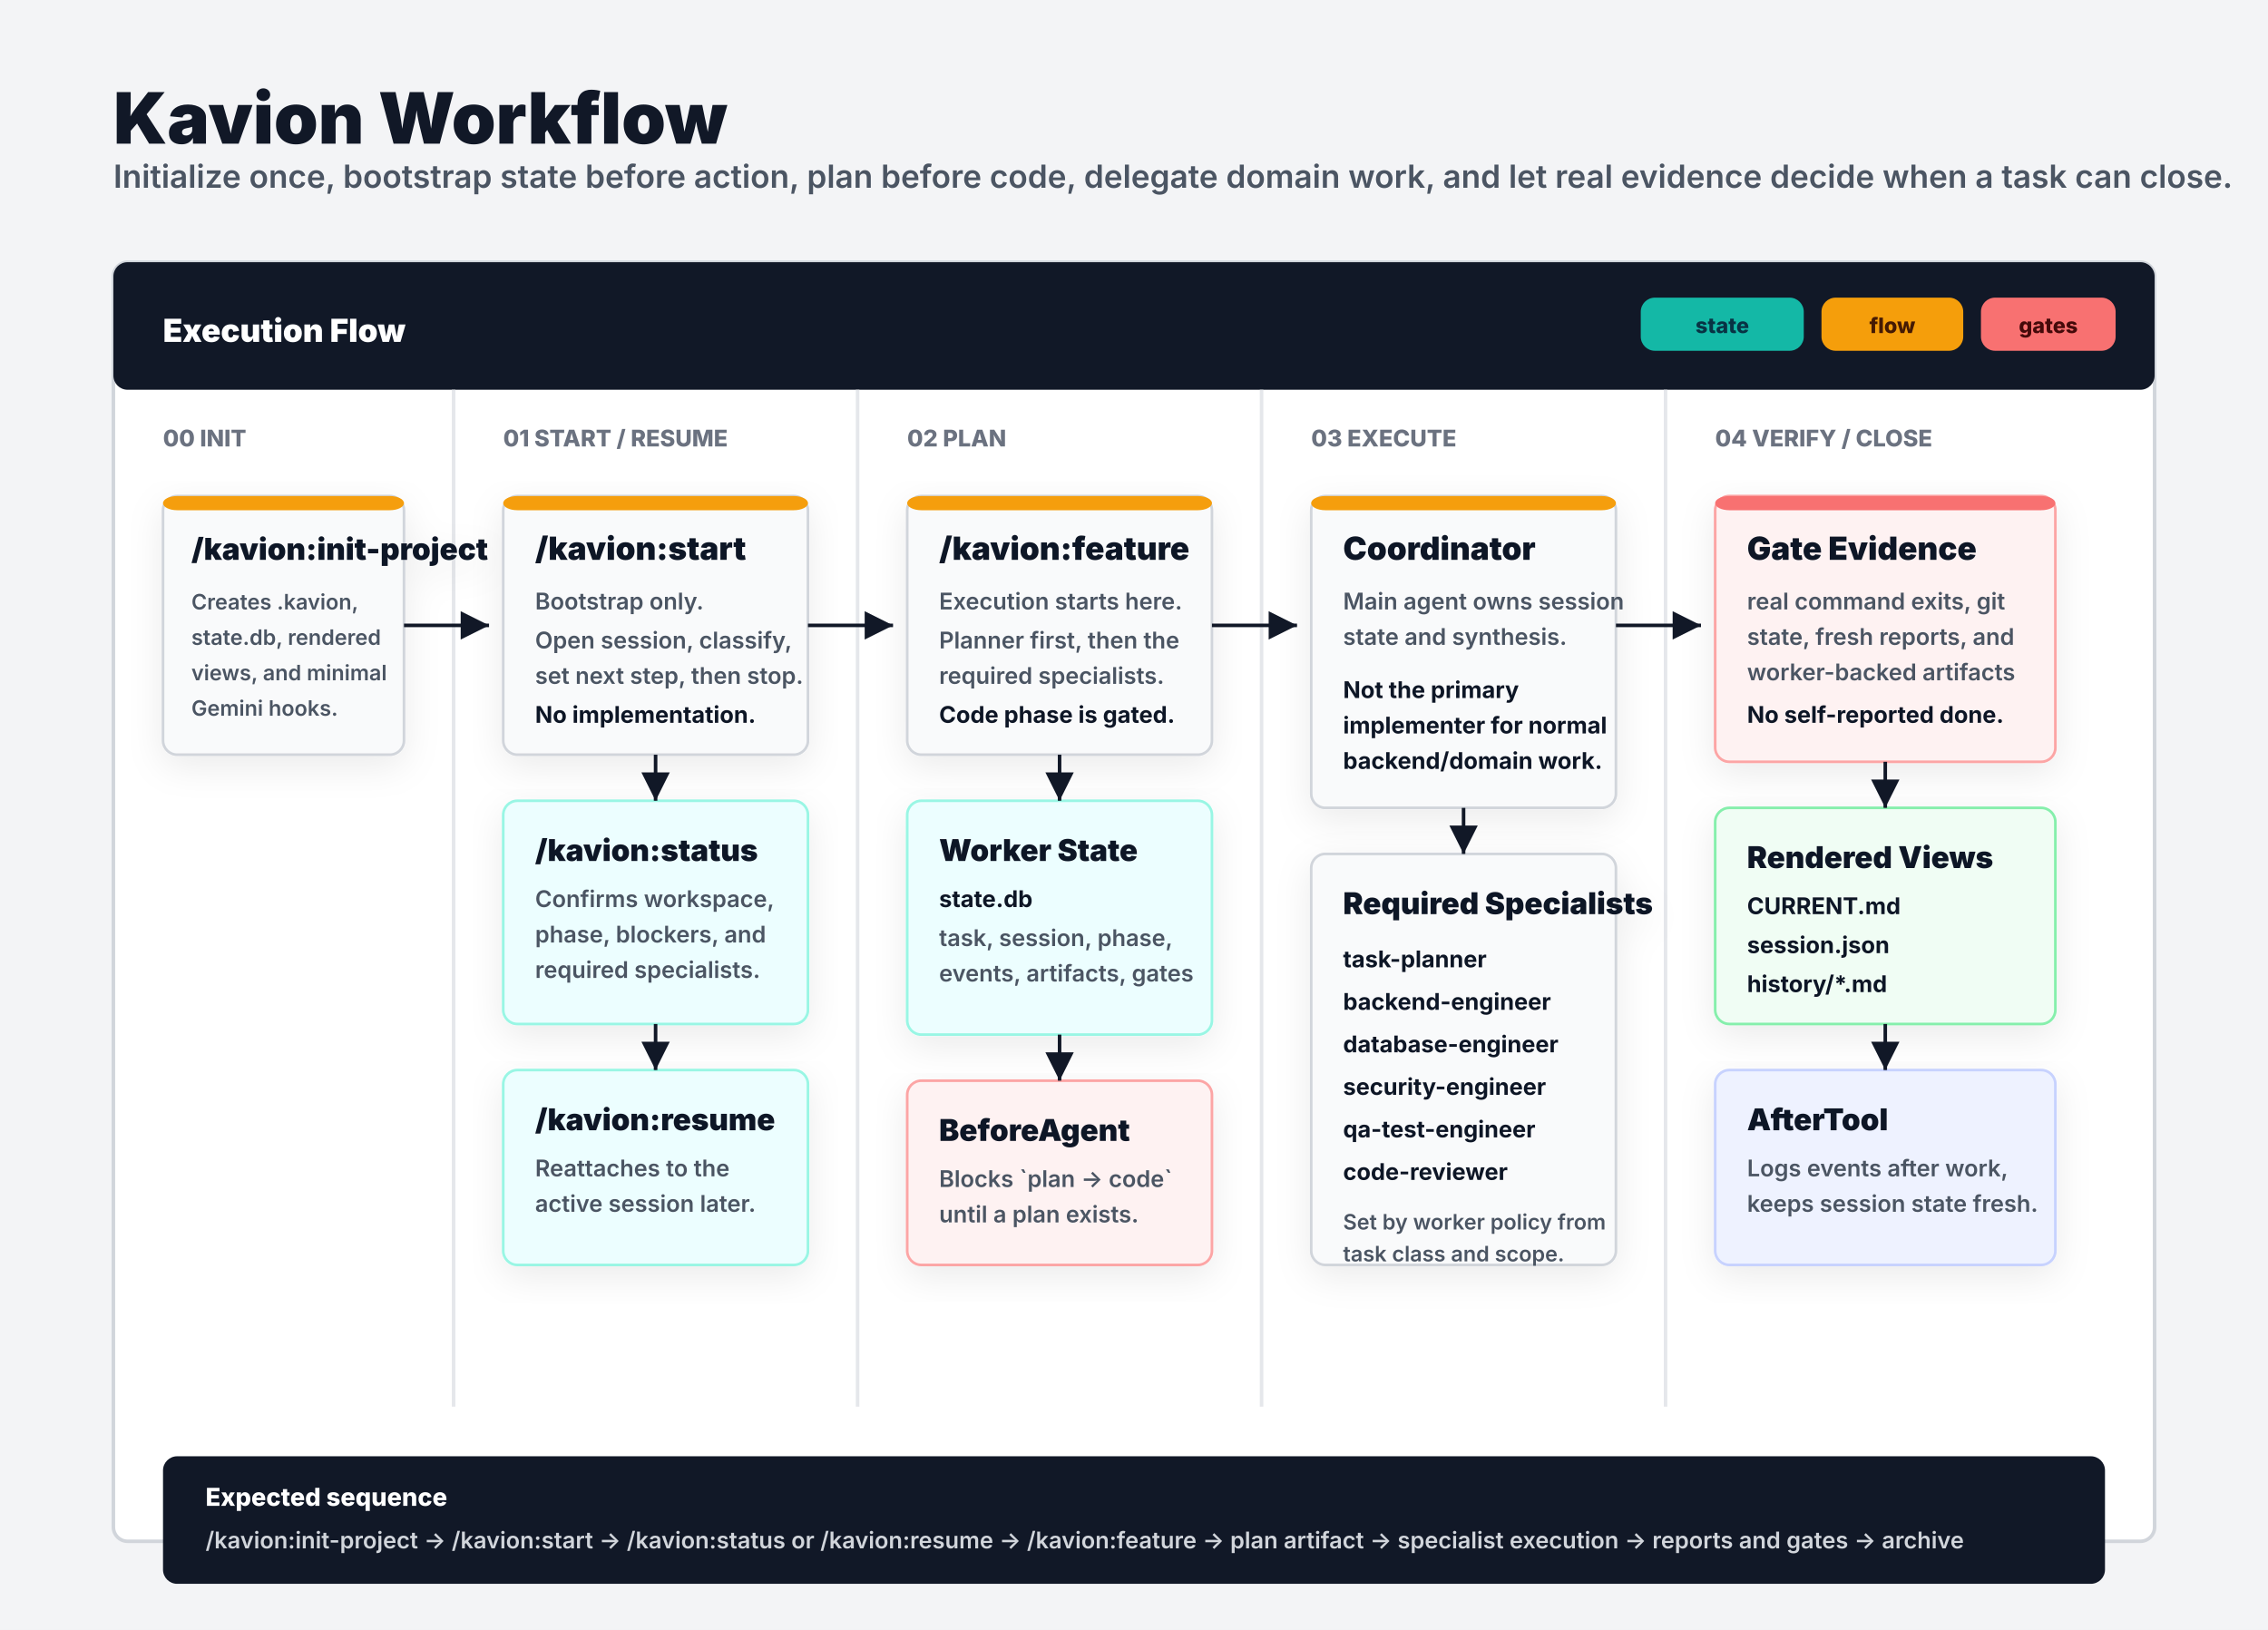
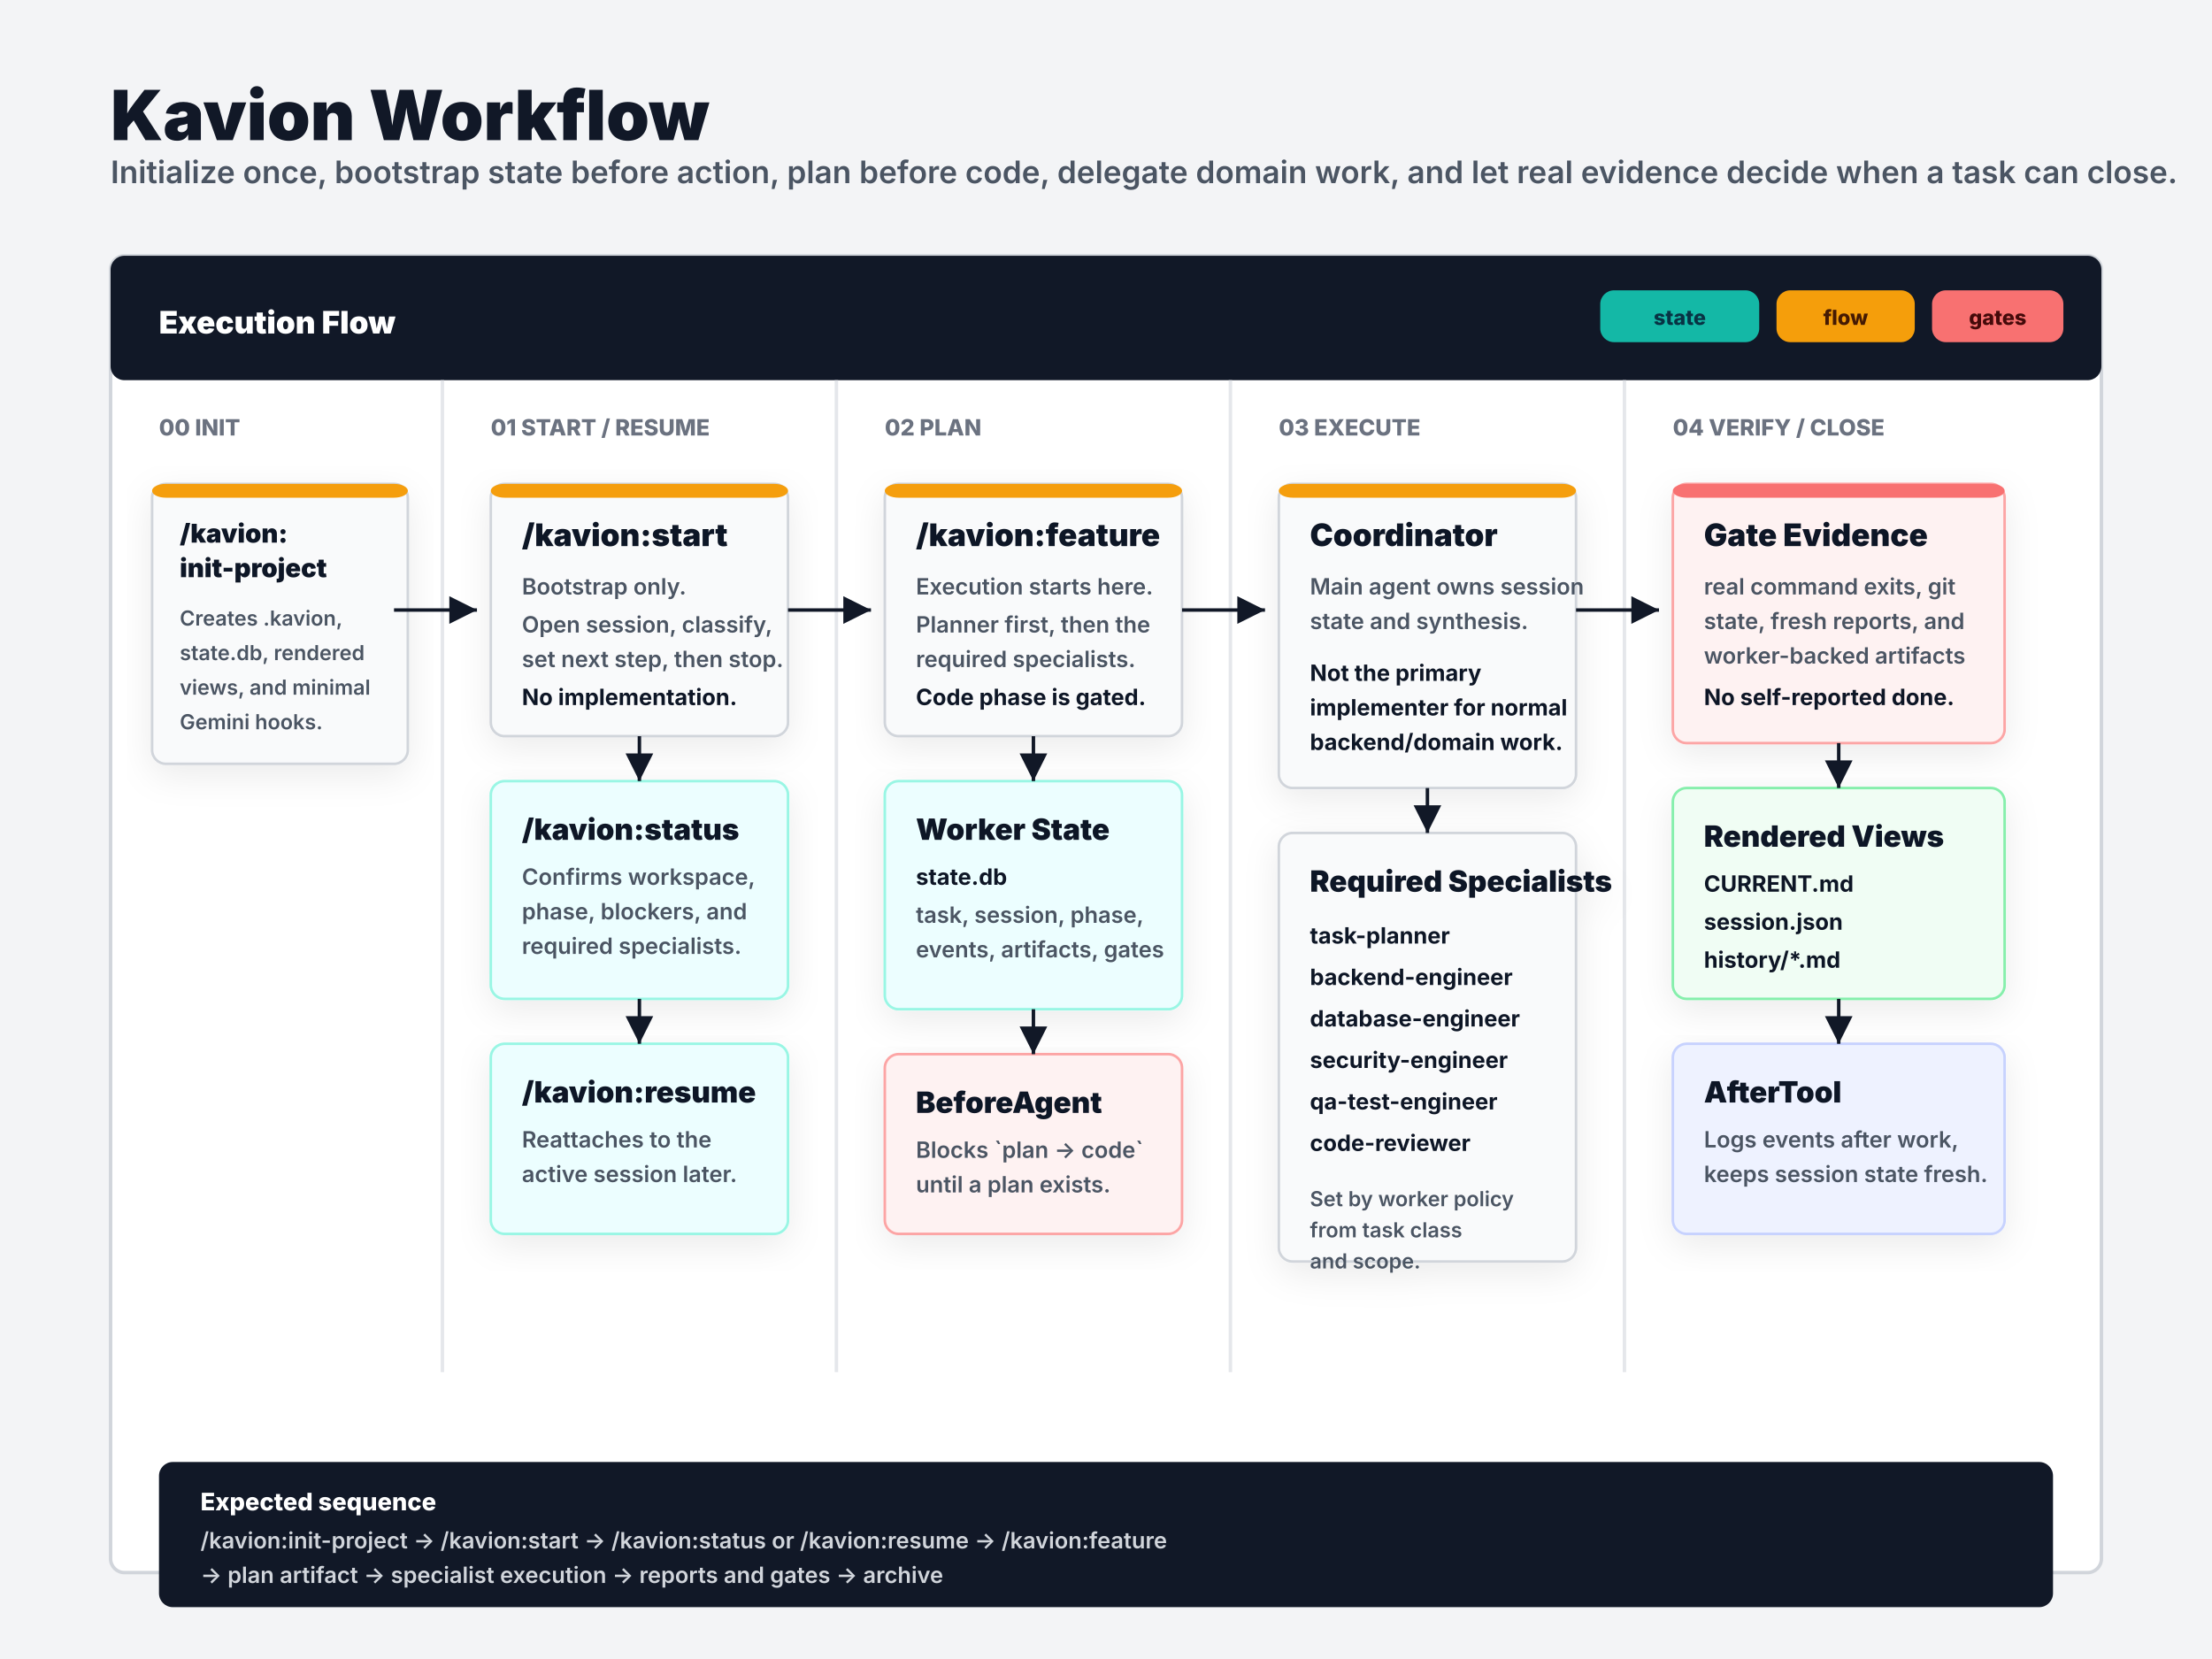
- <svg xmlns="http://www.w3.org/2000/svg" width="1280" height="920" viewBox="0 0 1280 920" fill="none" role="img" aria-labelledby="title desc">
-   <rect width="1280" height="920" fill="#F3F4F6" />
+ <svg xmlns="http://www.w3.org/2000/svg" width="1280" height="960" viewBox="0 0 1280 960" fill="none" role="img" aria-labelledby="title desc">
+   <rect width="1280" height="960" fill="#F3F4F6" />
  <defs>
    <marker id="arrow" markerWidth="12" markerHeight="12" refX="10" refY="6" orient="auto" markerUnits="strokeWidth">
      <path d="M2 2L10 6L2 10Z" fill="#111827" />
    </marker>
    <filter id="shadow" x="-10%" y="-10%" width="120%" height="130%">
      <feDropShadow dx="0" dy="6" stdDeviation="10" flood-color="#111827" flood-opacity="0.08" />
    </filter>
  </defs>
  <g transform="translate(64 52)">
    <text x="0" y="0" dominant-baseline="hanging" font-family="Inter, ui-sans-serif, system-ui, sans-serif" font-size="40" font-weight="850" fill="#111827">Kavion Workflow</text>
    <text x="0" y="54" font-family="Inter, ui-sans-serif, system-ui, sans-serif" font-size="18" font-weight="600" fill="#4B5563">Initialize once, bootstrap state before action, plan before code, delegate domain work, and let real evidence decide when a task can close.</text>
    <g transform="translate(0 96)">
-       <rect width="1152" height="722" rx="8" fill="#FFFFFF" stroke="#D1D5DB" stroke-width="2" />
+       <rect width="1152" height="762" rx="8" fill="#FFFFFF" stroke="#D1D5DB" stroke-width="2" />
      <rect width="1152" height="72" rx="8" fill="#111827" />
      <text x="28" y="45" font-family="Inter, ui-sans-serif, system-ui, sans-serif" font-size="18" font-weight="850" fill="#FFFFFF">Execution Flow</text>
      <g transform="translate(862 20)">
        <rect width="92" height="30" rx="8" fill="#14B8A6" />
        <text x="46" y="20" text-anchor="middle" font-family="Inter, ui-sans-serif, system-ui, sans-serif" font-size="12" font-weight="800" fill="#083344">state</text>
      </g>
      <g transform="translate(964 20)">
        <rect width="80" height="30" rx="8" fill="#F59E0B" />
        <text x="40" y="20" text-anchor="middle" font-family="Inter, ui-sans-serif, system-ui, sans-serif" font-size="12" font-weight="800" fill="#451A03">flow</text>
      </g>
      <g transform="translate(1054 20)">
        <rect width="76" height="30" rx="8" fill="#F87171" />
        <text x="38" y="20" text-anchor="middle" font-family="Inter, ui-sans-serif, system-ui, sans-serif" font-size="12" font-weight="800" fill="#450A0A">gates</text>
      </g>
      <path d="M192 72V646" stroke="#E5E7EB" stroke-width="2" />
      <path d="M420 72V646" stroke="#E5E7EB" stroke-width="2" />
      <path d="M648 72V646" stroke="#E5E7EB" stroke-width="2" />
      <path d="M876 72V646" stroke="#E5E7EB" stroke-width="2" />
      <text x="28" y="104" font-family="Inter, ui-sans-serif, system-ui, sans-serif" font-size="13" font-weight="800" fill="#6B7280">00 INIT</text>
      <text x="220" y="104" font-family="Inter, ui-sans-serif, system-ui, sans-serif" font-size="13" font-weight="800" fill="#6B7280">01 START / RESUME</text>
      <text x="448" y="104" font-family="Inter, ui-sans-serif, system-ui, sans-serif" font-size="13" font-weight="800" fill="#6B7280">02 PLAN</text>
      <text x="676" y="104" font-family="Inter, ui-sans-serif, system-ui, sans-serif" font-size="13" font-weight="800" fill="#6B7280">03 EXECUTE</text>
      <text x="904" y="104" font-family="Inter, ui-sans-serif, system-ui, sans-serif" font-size="13" font-weight="800" fill="#6B7280">04 VERIFY / CLOSE</text>
-       <g transform="translate(28 132)" filter="url(#shadow)">
-         <rect width="136" height="146" rx="8" fill="#F9FAFB" stroke="#D1D5DB" stroke-width="1.5" />
-         <rect width="136" height="8" rx="8" fill="#F59E0B" />
-         <text x="16" y="36" font-family="Inter, ui-sans-serif, system-ui, sans-serif" font-size="17" font-weight="850" fill="#111827">/kavion:init-project</text>
-         <text x="16" y="64" font-family="Inter, ui-sans-serif, system-ui, sans-serif" font-size="12" font-weight="600" fill="#4B5563">Creates .kavion,</text>
-         <text x="16" y="84" font-family="Inter, ui-sans-serif, system-ui, sans-serif" font-size="12" font-weight="600" fill="#4B5563">state.db, rendered</text>
-         <text x="16" y="104" font-family="Inter, ui-sans-serif, system-ui, sans-serif" font-size="12" font-weight="600" fill="#4B5563">views, and minimal</text>
-         <text x="16" y="124" font-family="Inter, ui-sans-serif, system-ui, sans-serif" font-size="12" font-weight="600" fill="#4B5563">Gemini hooks.</text>
+       <g transform="translate(24 132)" filter="url(#shadow)">
+         <rect width="148" height="162" rx="8" fill="#F9FAFB" stroke="#D1D5DB" stroke-width="1.5" />
+         <rect width="148" height="8" rx="8" fill="#F59E0B" />
+         <text x="16" y="34" font-family="Inter, ui-sans-serif, system-ui, sans-serif" font-size="15" font-weight="850" fill="#111827">/kavion:</text>
+         <text x="16" y="54" font-family="Inter, ui-sans-serif, system-ui, sans-serif" font-size="15" font-weight="850" fill="#111827">init-project</text>
+         <text x="16" y="82" font-family="Inter, ui-sans-serif, system-ui, sans-serif" font-size="12" font-weight="600" fill="#4B5563">Creates .kavion,</text>
+         <text x="16" y="102" font-family="Inter, ui-sans-serif, system-ui, sans-serif" font-size="12" font-weight="600" fill="#4B5563">state.db, rendered</text>
+         <text x="16" y="122" font-family="Inter, ui-sans-serif, system-ui, sans-serif" font-size="12" font-weight="600" fill="#4B5563">views, and minimal</text>
+         <text x="16" y="142" font-family="Inter, ui-sans-serif, system-ui, sans-serif" font-size="12" font-weight="600" fill="#4B5563">Gemini hooks.</text>
      </g>
      <g transform="translate(220 132)" filter="url(#shadow)">
        <rect width="172" height="146" rx="8" fill="#F9FAFB" stroke="#D1D5DB" stroke-width="1.5" />
        <rect width="172" height="8" rx="8" fill="#F59E0B" />
        <text x="18" y="36" font-family="Inter, ui-sans-serif, system-ui, sans-serif" font-size="18" font-weight="850" fill="#111827">/kavion:start</text>
        <text x="18" y="64" font-family="Inter, ui-sans-serif, system-ui, sans-serif" font-size="13" font-weight="600" fill="#4B5563">Bootstrap only.</text>
        <text x="18" y="86" font-family="Inter, ui-sans-serif, system-ui, sans-serif" font-size="13" font-weight="600" fill="#4B5563">Open session, classify,</text>
        <text x="18" y="106" font-family="Inter, ui-sans-serif, system-ui, sans-serif" font-size="13" font-weight="600" fill="#4B5563">set next step, then stop.</text>
        <text x="18" y="128" font-family="Inter, ui-sans-serif, system-ui, sans-serif" font-size="13" font-weight="700" fill="#111827">No implementation.</text>
      </g>
      <g transform="translate(220 304)" filter="url(#shadow)">
        <rect width="172" height="126" rx="8" fill="#ECFEFF" stroke="#99F6E4" stroke-width="1.5" />
        <text x="18" y="34" font-family="Inter, ui-sans-serif, system-ui, sans-serif" font-size="17" font-weight="850" fill="#111827">/kavion:status</text>
        <text x="18" y="60" font-family="Inter, ui-sans-serif, system-ui, sans-serif" font-size="13" font-weight="600" fill="#4B5563">Confirms workspace,</text>
        <text x="18" y="80" font-family="Inter, ui-sans-serif, system-ui, sans-serif" font-size="13" font-weight="600" fill="#4B5563">phase, blockers, and</text>
        <text x="18" y="100" font-family="Inter, ui-sans-serif, system-ui, sans-serif" font-size="13" font-weight="600" fill="#4B5563">required specialists.</text>
      </g>
      <g transform="translate(220 456)" filter="url(#shadow)">
        <rect width="172" height="110" rx="8" fill="#ECFEFF" stroke="#99F6E4" stroke-width="1.5" />
        <text x="18" y="34" font-family="Inter, ui-sans-serif, system-ui, sans-serif" font-size="17" font-weight="850" fill="#111827">/kavion:resume</text>
        <text x="18" y="60" font-family="Inter, ui-sans-serif, system-ui, sans-serif" font-size="13" font-weight="600" fill="#4B5563">Reattaches to the</text>
        <text x="18" y="80" font-family="Inter, ui-sans-serif, system-ui, sans-serif" font-size="13" font-weight="600" fill="#4B5563">active session later.</text>
      </g>
      <g transform="translate(448 132)" filter="url(#shadow)">
        <rect width="172" height="146" rx="8" fill="#F9FAFB" stroke="#D1D5DB" stroke-width="1.5" />
        <rect width="172" height="8" rx="8" fill="#F59E0B" />
        <text x="18" y="36" font-family="Inter, ui-sans-serif, system-ui, sans-serif" font-size="18" font-weight="850" fill="#111827">/kavion:feature</text>
        <text x="18" y="64" font-family="Inter, ui-sans-serif, system-ui, sans-serif" font-size="13" font-weight="600" fill="#4B5563">Execution starts here.</text>
        <text x="18" y="86" font-family="Inter, ui-sans-serif, system-ui, sans-serif" font-size="13" font-weight="600" fill="#4B5563">Planner first, then the</text>
        <text x="18" y="106" font-family="Inter, ui-sans-serif, system-ui, sans-serif" font-size="13" font-weight="600" fill="#4B5563">required specialists.</text>
        <text x="18" y="128" font-family="Inter, ui-sans-serif, system-ui, sans-serif" font-size="13" font-weight="700" fill="#111827">Code phase is gated.</text>
      </g>
      <g transform="translate(448 304)" filter="url(#shadow)">
        <rect width="172" height="132" rx="8" fill="#ECFEFF" stroke="#99F6E4" stroke-width="1.5" />
        <text x="18" y="34" font-family="Inter, ui-sans-serif, system-ui, sans-serif" font-size="17" font-weight="850" fill="#111827">Worker State</text>
        <text x="18" y="60" font-family="Inter, ui-sans-serif, system-ui, sans-serif" font-size="13" font-weight="700" fill="#111827">state.db</text>
        <text x="18" y="82" font-family="Inter, ui-sans-serif, system-ui, sans-serif" font-size="13" font-weight="600" fill="#4B5563">task, session, phase,</text>
        <text x="18" y="102" font-family="Inter, ui-sans-serif, system-ui, sans-serif" font-size="13" font-weight="600" fill="#4B5563">events, artifacts, gates</text>
      </g>
      <g transform="translate(448 462)" filter="url(#shadow)">
        <rect width="172" height="104" rx="8" fill="#FEF2F2" stroke="#FCA5A5" stroke-width="1.5" />
        <text x="18" y="34" font-family="Inter, ui-sans-serif, system-ui, sans-serif" font-size="17" font-weight="850" fill="#111827">BeforeAgent</text>
        <text x="18" y="60" font-family="Inter, ui-sans-serif, system-ui, sans-serif" font-size="13" font-weight="600" fill="#4B5563">Blocks `plan -&gt; code`</text>
        <text x="18" y="80" font-family="Inter, ui-sans-serif, system-ui, sans-serif" font-size="13" font-weight="600" fill="#4B5563">until a plan exists.</text>
      </g>
      <g transform="translate(676 132)" filter="url(#shadow)">
        <rect width="172" height="176" rx="8" fill="#F9FAFB" stroke="#D1D5DB" stroke-width="1.5" />
        <rect width="172" height="8" rx="8" fill="#F59E0B" />
        <text x="18" y="36" font-family="Inter, ui-sans-serif, system-ui, sans-serif" font-size="18" font-weight="850" fill="#111827">Coordinator</text>
        <text x="18" y="64" font-family="Inter, ui-sans-serif, system-ui, sans-serif" font-size="13" font-weight="600" fill="#4B5563">Main agent owns session</text>
        <text x="18" y="84" font-family="Inter, ui-sans-serif, system-ui, sans-serif" font-size="13" font-weight="600" fill="#4B5563">state and synthesis.</text>
        <text x="18" y="114" font-family="Inter, ui-sans-serif, system-ui, sans-serif" font-size="13" font-weight="700" fill="#111827">Not the primary</text>
        <text x="18" y="134" font-family="Inter, ui-sans-serif, system-ui, sans-serif" font-size="13" font-weight="700" fill="#111827">implementer for normal</text>
        <text x="18" y="154" font-family="Inter, ui-sans-serif, system-ui, sans-serif" font-size="13" font-weight="700" fill="#111827">backend/domain work.</text>
      </g>
      <g transform="translate(676 334)" filter="url(#shadow)">
-         <rect width="172" height="232" rx="8" fill="#F9FAFB" stroke="#D1D5DB" stroke-width="1.5" />
+         <rect width="172" height="248" rx="8" fill="#F9FAFB" stroke="#D1D5DB" stroke-width="1.5" />
        <text x="18" y="34" font-family="Inter, ui-sans-serif, system-ui, sans-serif" font-size="17" font-weight="850" fill="#111827">Required Specialists</text>
        <text x="18" y="64" font-family="Inter, ui-sans-serif, system-ui, sans-serif" font-size="13" font-weight="700" fill="#111827">task-planner</text>
        <text x="18" y="88" font-family="Inter, ui-sans-serif, system-ui, sans-serif" font-size="13" font-weight="700" fill="#111827">backend-engineer</text>
        <text x="18" y="112" font-family="Inter, ui-sans-serif, system-ui, sans-serif" font-size="13" font-weight="700" fill="#111827">database-engineer</text>
        <text x="18" y="136" font-family="Inter, ui-sans-serif, system-ui, sans-serif" font-size="13" font-weight="700" fill="#111827">security-engineer</text>
        <text x="18" y="160" font-family="Inter, ui-sans-serif, system-ui, sans-serif" font-size="13" font-weight="700" fill="#111827">qa-test-engineer</text>
        <text x="18" y="184" font-family="Inter, ui-sans-serif, system-ui, sans-serif" font-size="13" font-weight="700" fill="#111827">code-reviewer</text>
-         <text x="18" y="212" font-family="Inter, ui-sans-serif, system-ui, sans-serif" font-size="12" font-weight="600" fill="#4B5563">Set by worker policy from</text>
-         <text x="18" y="230" font-family="Inter, ui-sans-serif, system-ui, sans-serif" font-size="12" font-weight="600" fill="#4B5563">task class and scope.</text>
+         <text x="18" y="216" font-family="Inter, ui-sans-serif, system-ui, sans-serif" font-size="12" font-weight="600" fill="#4B5563">Set by worker policy</text>
+         <text x="18" y="234" font-family="Inter, ui-sans-serif, system-ui, sans-serif" font-size="12" font-weight="600" fill="#4B5563">from task class</text>
+         <text x="18" y="252" font-family="Inter, ui-sans-serif, system-ui, sans-serif" font-size="12" font-weight="600" fill="#4B5563">and scope.</text>
      </g>
      <g transform="translate(904 132)" filter="url(#shadow)">
        <rect width="192" height="150" rx="8" fill="#FEF2F2" stroke="#FCA5A5" stroke-width="1.5" />
        <rect width="192" height="8" rx="8" fill="#F87171" />
        <text x="18" y="36" font-family="Inter, ui-sans-serif, system-ui, sans-serif" font-size="18" font-weight="850" fill="#111827">Gate Evidence</text>
        <text x="18" y="64" font-family="Inter, ui-sans-serif, system-ui, sans-serif" font-size="13" font-weight="600" fill="#4B5563">real command exits, git</text>
        <text x="18" y="84" font-family="Inter, ui-sans-serif, system-ui, sans-serif" font-size="13" font-weight="600" fill="#4B5563">state, fresh reports, and</text>
        <text x="18" y="104" font-family="Inter, ui-sans-serif, system-ui, sans-serif" font-size="13" font-weight="600" fill="#4B5563">worker-backed artifacts</text>
        <text x="18" y="128" font-family="Inter, ui-sans-serif, system-ui, sans-serif" font-size="13" font-weight="700" fill="#111827">No self-reported done.</text>
      </g>
      <g transform="translate(904 308)" filter="url(#shadow)">
        <rect width="192" height="122" rx="8" fill="#F0FDF4" stroke="#86EFAC" stroke-width="1.5" />
        <text x="18" y="34" font-family="Inter, ui-sans-serif, system-ui, sans-serif" font-size="17" font-weight="850" fill="#111827">Rendered Views</text>
        <text x="18" y="60" font-family="Inter, ui-sans-serif, system-ui, sans-serif" font-size="13" font-weight="700" fill="#111827">CURRENT.md</text>
        <text x="18" y="82" font-family="Inter, ui-sans-serif, system-ui, sans-serif" font-size="13" font-weight="700" fill="#111827">session.json</text>
        <text x="18" y="104" font-family="Inter, ui-sans-serif, system-ui, sans-serif" font-size="13" font-weight="700" fill="#111827">history/*.md</text>
      </g>
      <g transform="translate(904 456)" filter="url(#shadow)">
        <rect width="192" height="110" rx="8" fill="#EEF2FF" stroke="#C7D2FE" stroke-width="1.5" />
        <text x="18" y="34" font-family="Inter, ui-sans-serif, system-ui, sans-serif" font-size="17" font-weight="850" fill="#111827">AfterTool</text>
        <text x="18" y="60" font-family="Inter, ui-sans-serif, system-ui, sans-serif" font-size="13" font-weight="600" fill="#4B5563">Logs events after work,</text>
        <text x="18" y="80" font-family="Inter, ui-sans-serif, system-ui, sans-serif" font-size="13" font-weight="600" fill="#4B5563">keeps session state fresh.</text>
      </g>
      <path d="M164 205H212" stroke="#111827" stroke-width="2" marker-end="url(#arrow)" />
      <path d="M392 205H440" stroke="#111827" stroke-width="2" marker-end="url(#arrow)" />
      <path d="M620 205H668" stroke="#111827" stroke-width="2" marker-end="url(#arrow)" />
      <path d="M848 205H896" stroke="#111827" stroke-width="2" marker-end="url(#arrow)" />
      <path d="M306 278V304" stroke="#111827" stroke-width="2" marker-end="url(#arrow)" />
      <path d="M306 430V456" stroke="#111827" stroke-width="2" marker-end="url(#arrow)" />
      <path d="M534 278V304" stroke="#111827" stroke-width="2" marker-end="url(#arrow)" />
      <path d="M534 436V462" stroke="#111827" stroke-width="2" marker-end="url(#arrow)" />
      <path d="M762 308V334" stroke="#111827" stroke-width="2" marker-end="url(#arrow)" />
      <path d="M1000 282V308" stroke="#111827" stroke-width="2" marker-end="url(#arrow)" />
      <path d="M1000 430V456" stroke="#111827" stroke-width="2" marker-end="url(#arrow)" />
-       <g transform="translate(28 674)">
-         <rect width="1096" height="72" rx="8" fill="#111827" />
+       <g transform="translate(28 698)">
+         <rect width="1096" height="84" rx="8" fill="#111827" />
        <text x="24" y="28" font-family="Inter, ui-sans-serif, system-ui, sans-serif" font-size="14" font-weight="800" fill="#FFFFFF">Expected sequence</text>
-         <text x="24" y="52" font-family="Inter, ui-sans-serif, system-ui, sans-serif" font-size="13" font-weight="600" fill="#D1D5DB">/kavion:init-project -&gt; /kavion:start -&gt; /kavion:status or /kavion:resume -&gt; /kavion:feature -&gt; plan artifact -&gt; specialist execution -&gt; reports and gates -&gt; archive</text>
+         <text x="24" y="50" font-family="Inter, ui-sans-serif, system-ui, sans-serif" font-size="13" font-weight="600" fill="#D1D5DB">/kavion:init-project -&gt; /kavion:start -&gt; /kavion:status or /kavion:resume -&gt; /kavion:feature</text>
+         <text x="24" y="70" font-family="Inter, ui-sans-serif, system-ui, sans-serif" font-size="13" font-weight="600" fill="#D1D5DB">-&gt; plan artifact -&gt; specialist execution -&gt; reports and gates -&gt; archive</text>
      </g>
    </g>
  </g>
</svg>
